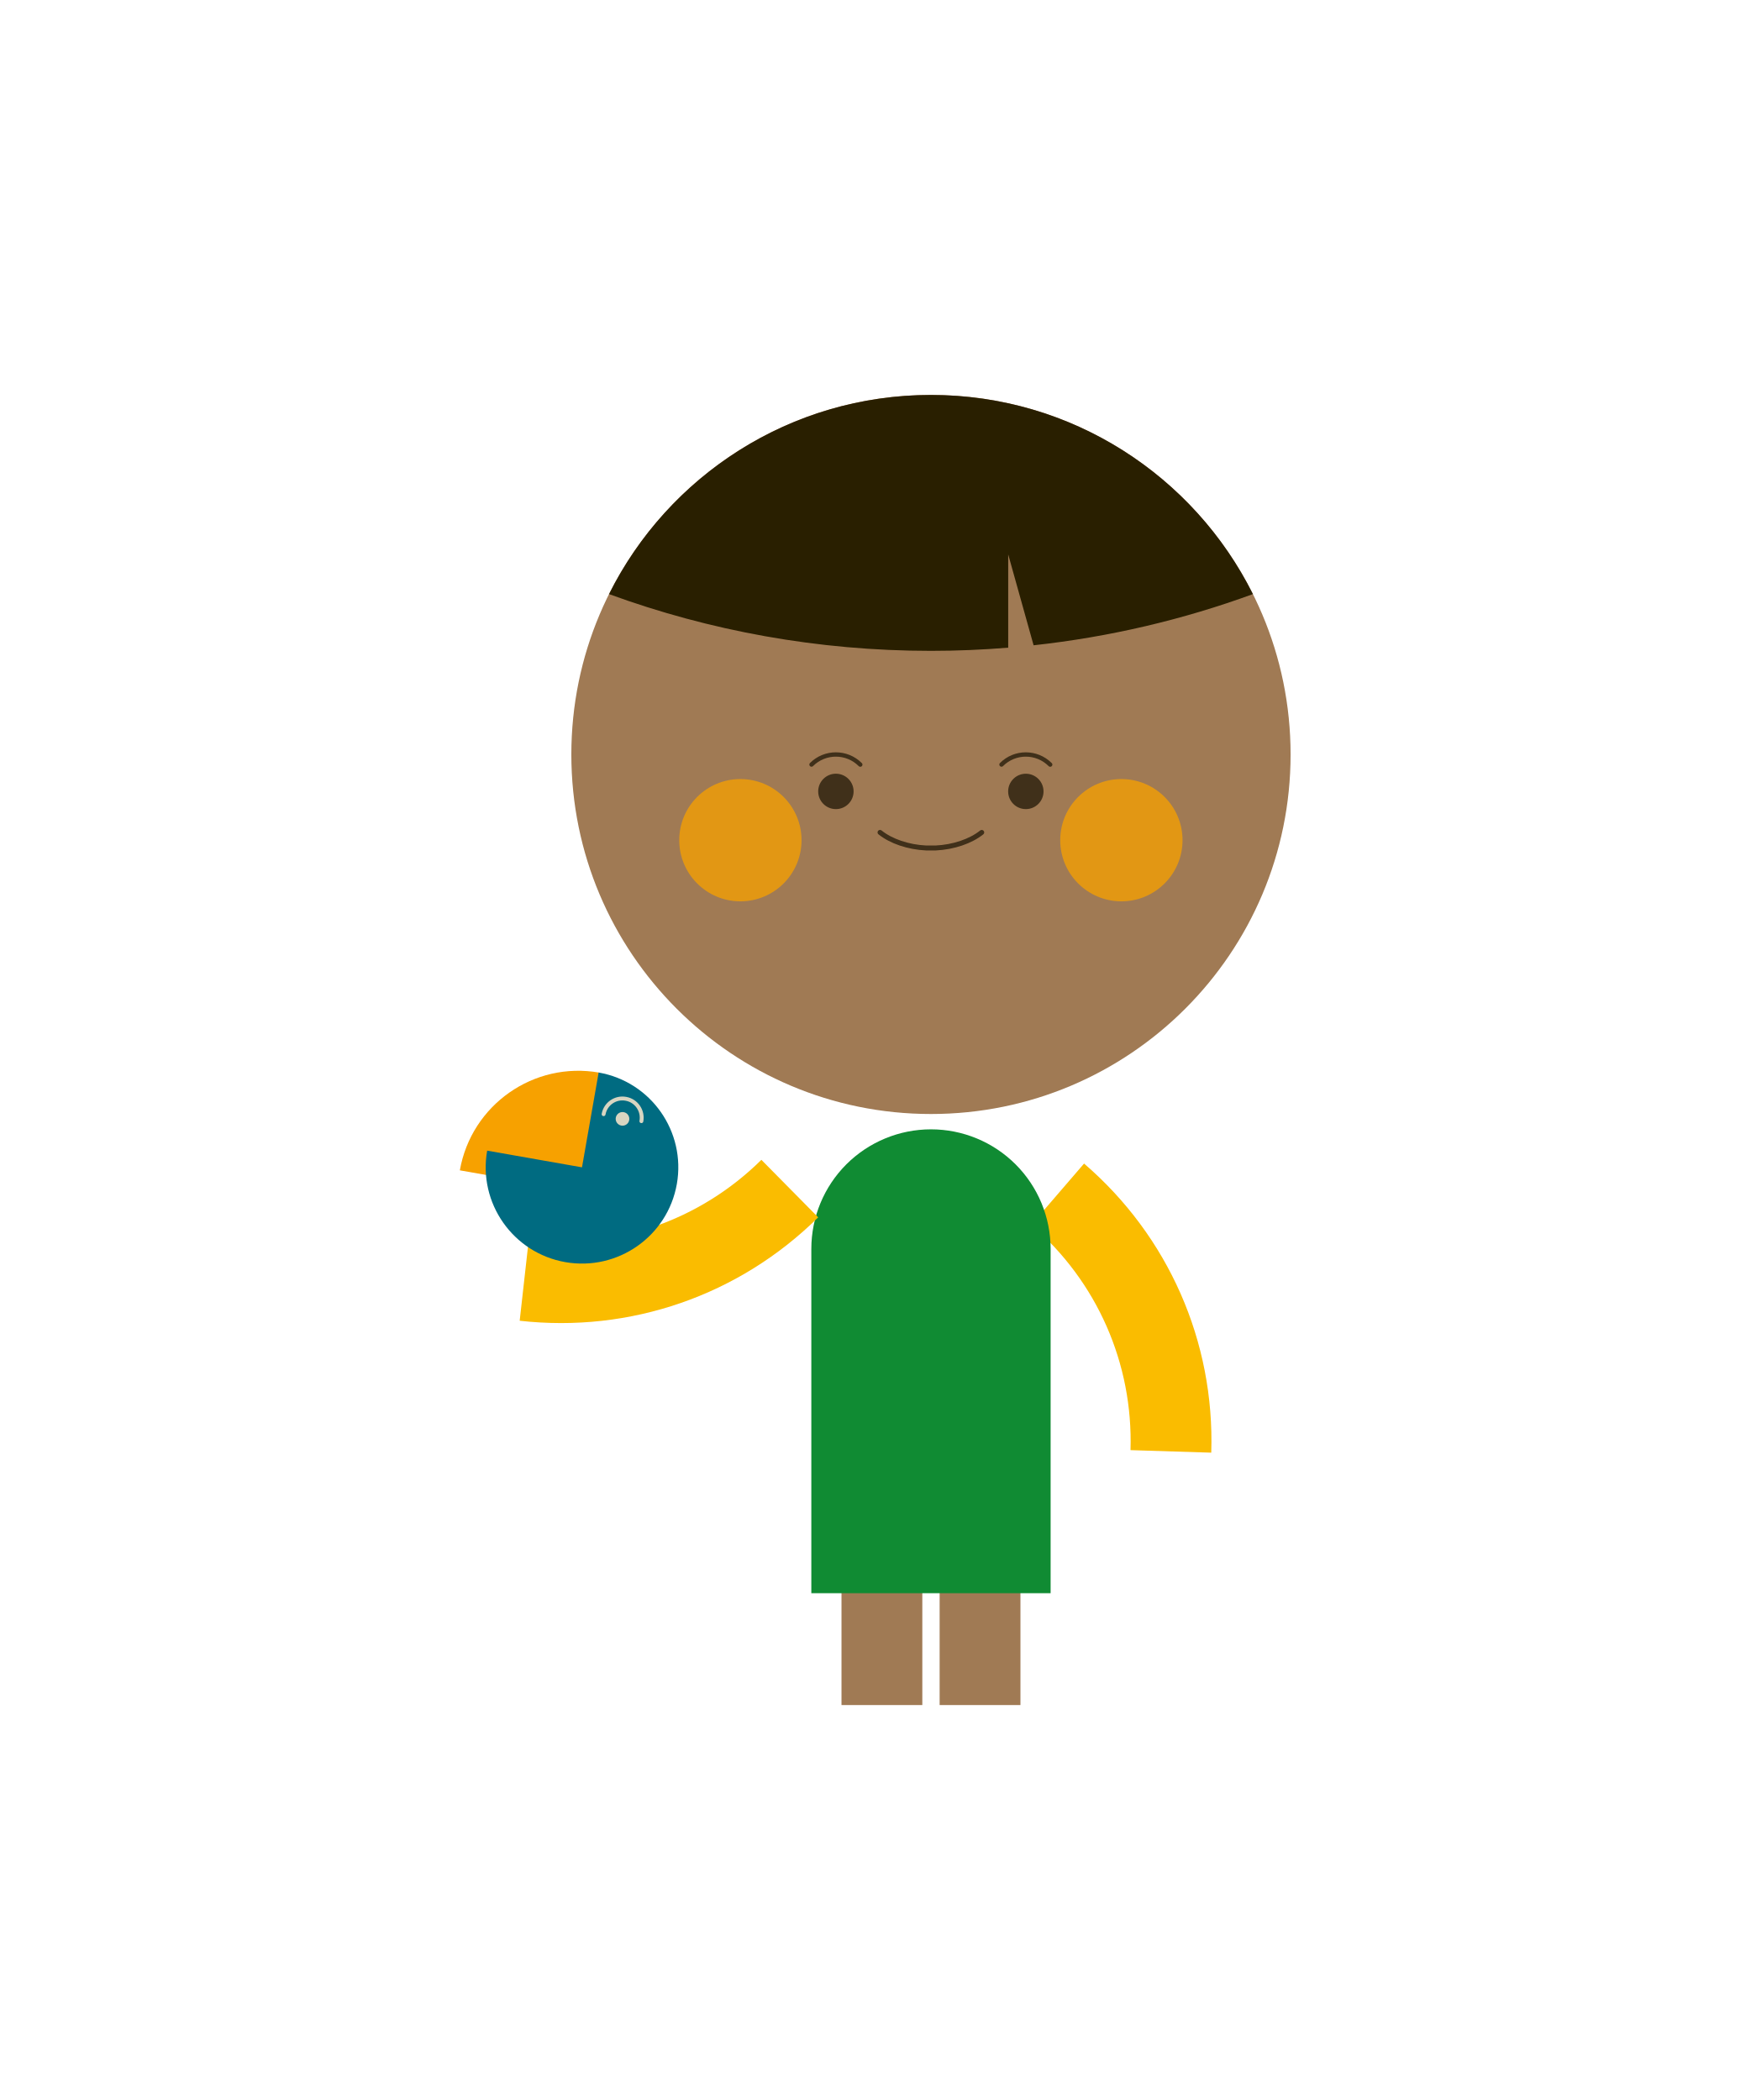
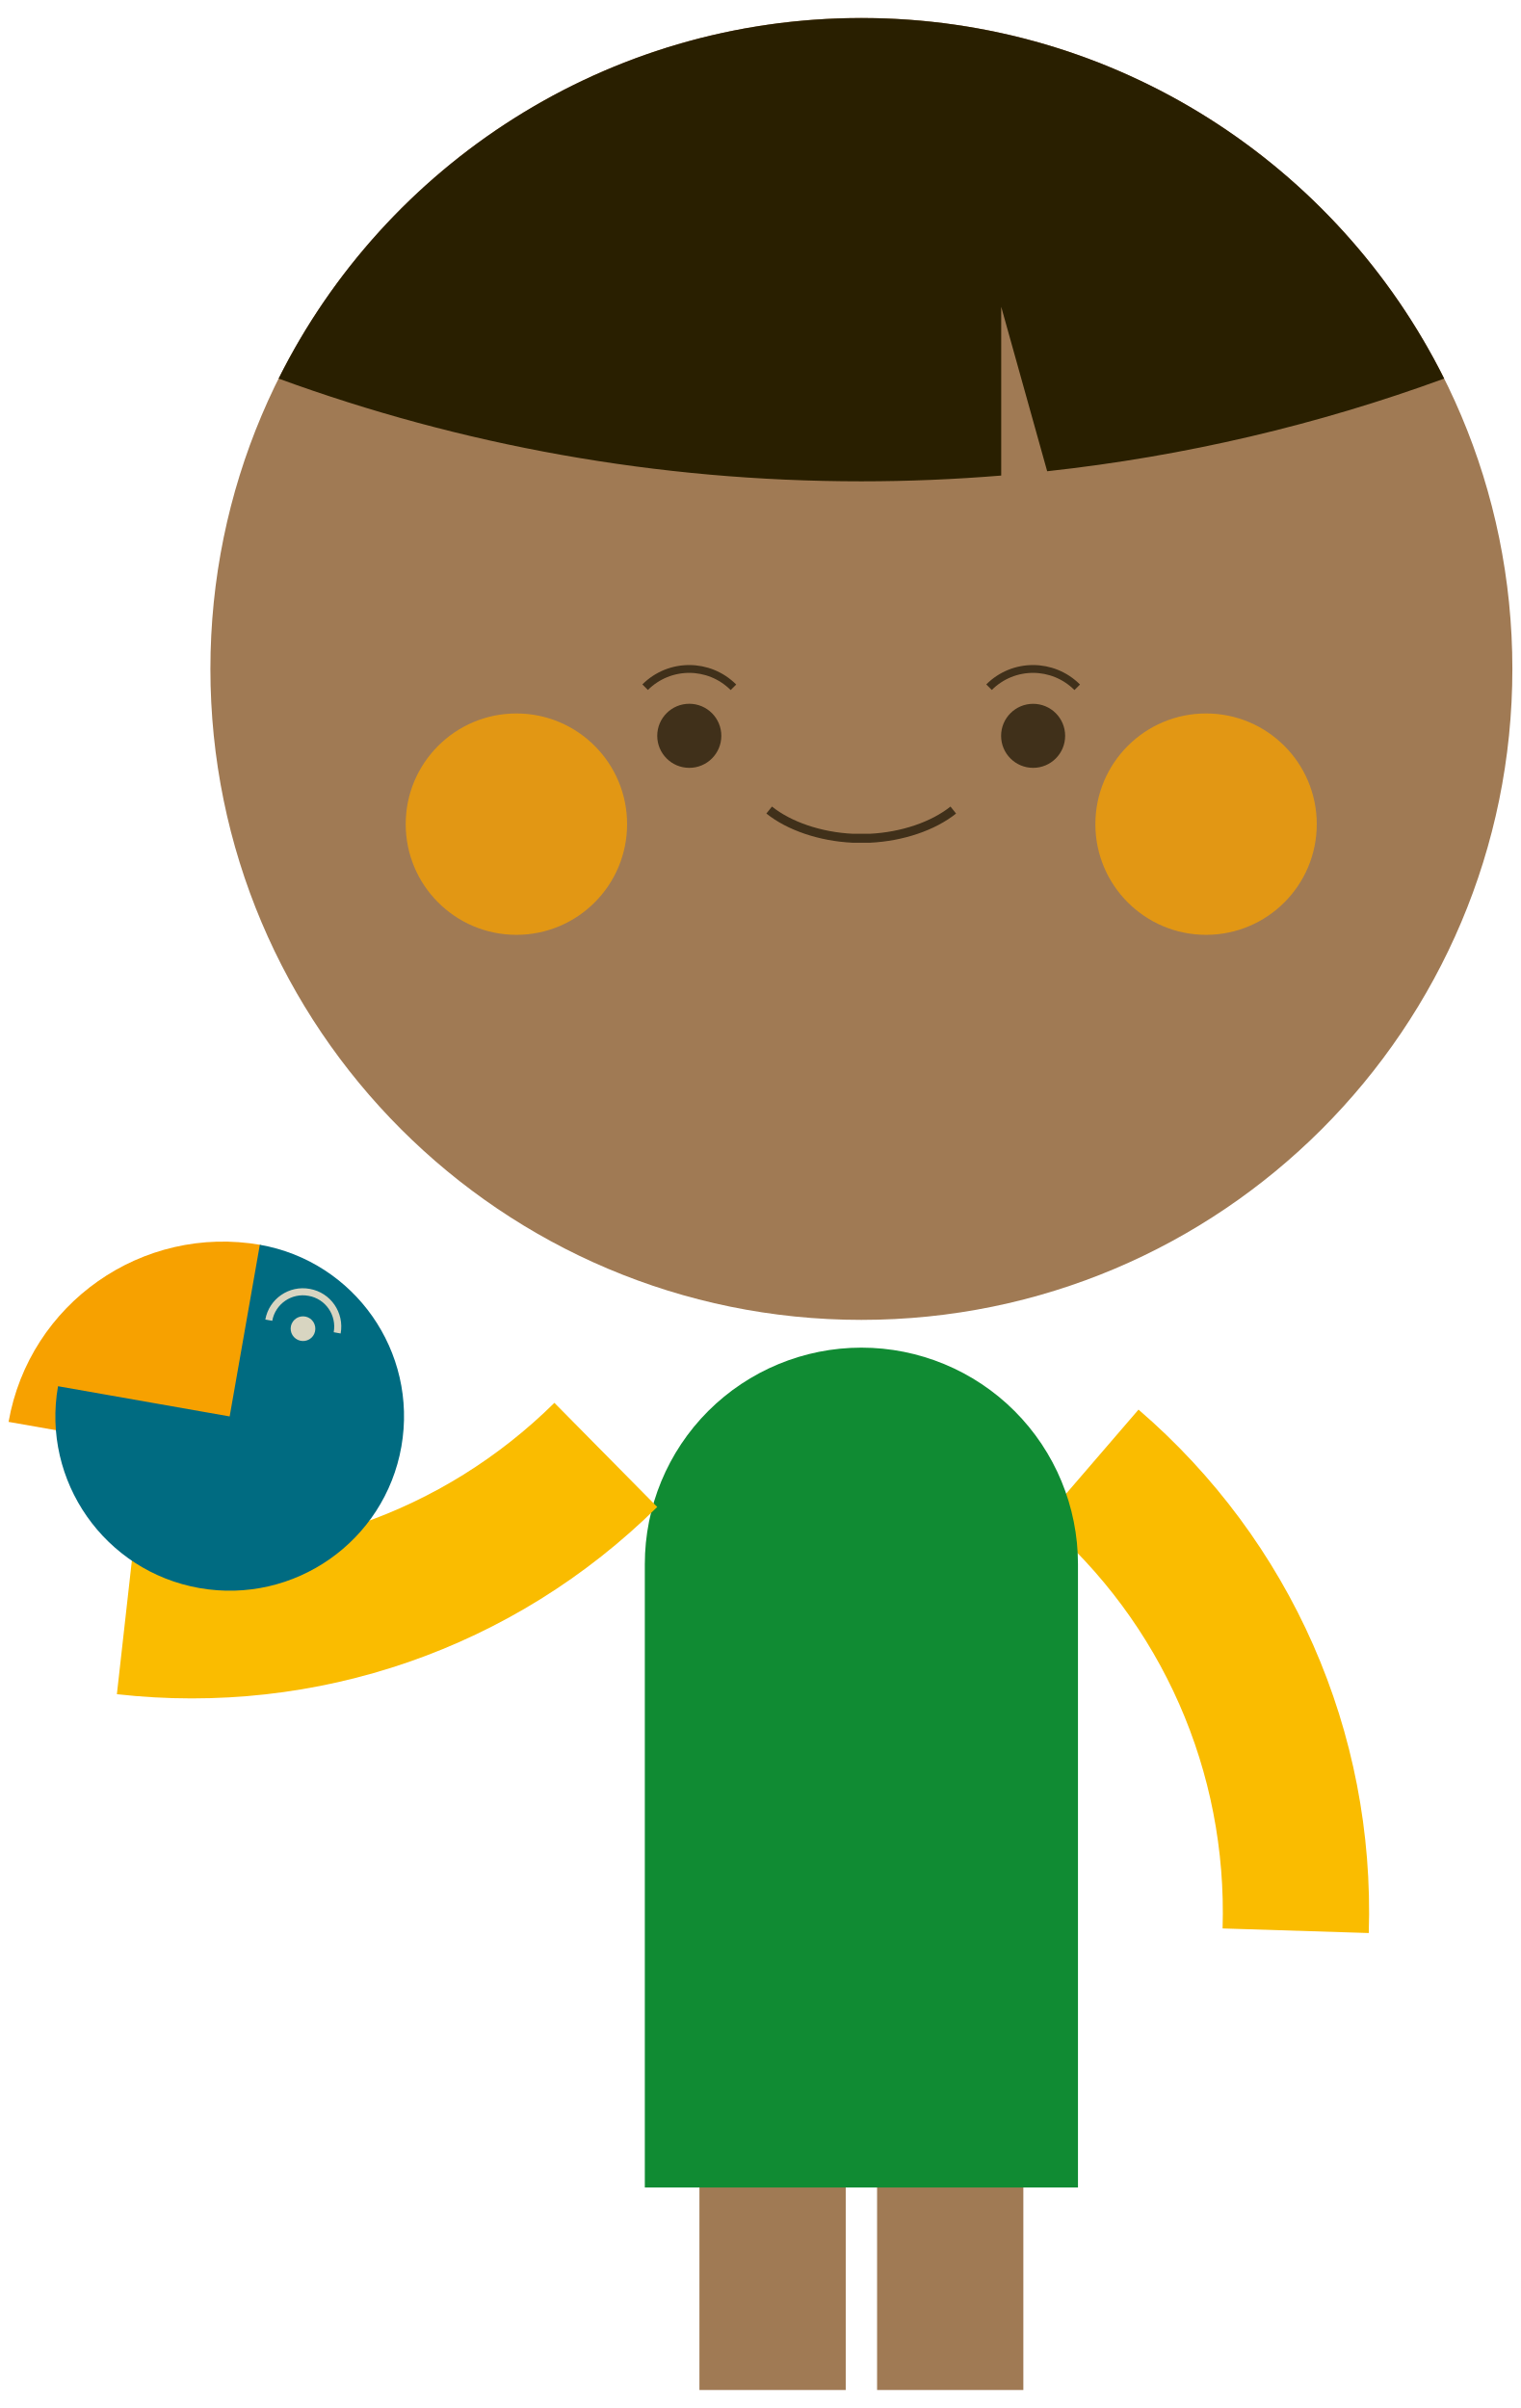
- <svg xmlns="http://www.w3.org/2000/svg" width="150" height="180" viewBox="0 0 150 180">
-   <path fill="#FABC00" d="M103.796 124.514c.304-9.527-3.675-18.56-10.9-24.78l-4.52 5.25c5.634 4.852 8.73 11.89 8.5 19.313l6.92.217z" />
-   <path fill="#A07A54" d="M72.11 128.7h6.926v17.448H72.11zM80.52 128.7h6.924v17.448H80.52z" />
-   <circle fill="#A07A54" cx="79.777" cy="64.669" r="30.817" />
-   <path fill="#291F00" d="M86.398 47.53l2.174 7.78c6.53-.712 12.826-2.203 18.793-4.387-5.055-10.12-15.508-17.07-27.588-17.07-12.08 0-22.535 6.95-27.588 17.07 8.603 3.146 17.894 4.864 27.587 4.864 2.23 0 4.438-.094 6.62-.273V47.53z" />
-   <g fill="#F7A100">
-     <circle opacity=".76" cx="96.094" cy="72.017" r="5.24" />
-     <circle opacity=".76" cx="63.446" cy="72.017" r="5.24" />
-   </g>
-   <g fill="#40301A">
-     <circle cx="87.907" cy="67.836" r="1.516" />
-     <circle cx="71.63" cy="67.835" r="1.517" />
-   </g>
-   <path fill="none" stroke="#40301A" stroke-width=".424" stroke-linecap="round" stroke-miterlimit="10" d="M84.127 71.35c-.95.76-2.414 1.26-3.943 1.334h-.826c-1.53-.074-3-.575-3.946-1.335" />
-   <path fill="none" stroke="#40301A" stroke-width=".371" stroke-linecap="round" stroke-miterlimit="10" d="M85.82 65.533c1.154-1.153 3.02-1.15 4.175.005M69.54 65.533c1.156-1.153 3.026-1.15 4.18.005" />
-   <path fill="#108B33" d="M90.03 136.56v-29.51c0-2.718-1.08-5.327-3.003-7.25-1.922-1.92-4.53-3-7.25-3-2.72 0-5.326 1.08-7.25 3-1.923 1.923-3.002 4.533-3.002 7.25v29.51H90.03z" />
-   <path fill="#FABC00" d="M70.113 104.344c-6.777 6.697-16.103 9.928-25.58 8.863l.772-6.883c7.392.83 14.656-1.688 19.94-6.91l4.868 4.93z" />
-   <g>
-     <path fill="#F7A100" d="M51.35 91.938c-5.61-.988-10.958 2.764-11.944 8.377l10.158 1.785 1.787-10.162z" />
-     <path fill="#006B81" d="M51.3 91.93l-1.428 8.127-8.125-1.43c-.79 4.486 2.208 8.766 6.694 9.555 4.49.788 8.77-2.21 9.56-6.697.788-4.488-2.21-8.768-6.7-9.555z" />
-     <path fill="none" stroke="#D8D5C1" stroke-width=".334" stroke-linecap="round" stroke-miterlimit="10" d="M51.724 95.5c.162-.893 1.022-1.484 1.915-1.316.896.16 1.486 1.02 1.323 1.916" />
-     <path fill="#D8D5C1" d="M52.87 95.56c.19-.263.554-.317.815-.133.262.19.32.558.133.82-.188.26-.554.317-.814.13-.264-.188-.323-.553-.135-.816z" />
+ <svg xmlns="http://www.w3.org/2000/svg" width="72px" height="114px" viewBox="0 0 72 114" version="1.1">
+   <defs />
+   <g id="Page-1" stroke="none" stroke-width="1" fill="none" fill-rule="evenodd">
+     <g id="mascot--show-refugees">
+       <path d="M64.796,91.514 C65.1,81.987 61.121,72.954 53.896,66.734 L49.376,71.984 C55.01,76.836 58.106,83.874 57.876,91.297 L64.796,91.514 L64.796,91.514 Z" id="Shape" fill="#FABC00" />
+       <path d="M33.11,95.7 L40.036,95.7 L40.036,113.148 L33.11,113.148 L33.11,95.7 Z M41.52,95.7 L48.444,95.7 L48.444,113.148 L41.52,113.148 L41.52,95.7 Z" id="Shape" fill="#A07A54" />
+       <circle id="Oval" fill="#A07A54" cx="40.777" cy="31.669" r="30.817" />
+       <path d="M47.398,14.53 L49.572,22.31 C56.102,21.598 62.398,20.107 68.365,17.923 C63.31,7.803 52.857,0.853 40.777,0.853 C28.697,0.853 18.242,7.803 13.189,17.923 C21.792,21.069 31.083,22.787 40.776,22.787 C43.006,22.787 45.214,22.693 47.396,22.514 L47.396,14.53 L47.398,14.53 Z" id="Shape" fill="#291F00" />
+       <g id="Group" transform="translate(19, 33)" fill="#F7A100" opacity="0.76">
+         <circle id="Oval" cx="38.094" cy="6.017" r="5.24" />
+         <circle id="Oval" cx="5.446" cy="6.017" r="5.24" />
+       </g>
+       <g id="Group" transform="translate(31, 33)" fill="#40301A">
+         <circle id="Oval" cx="17.907" cy="1.836" r="1.516" />
+         <circle id="Oval" cx="1.63" cy="1.835" r="1.517" />
+       </g>
+       <path d="M45.127,38.35 C44.177,39.11 42.713,39.61 41.184,39.684 L40.358,39.684 C38.828,39.61 37.358,39.109 36.412,38.349" id="Shape" stroke="#40301A" stroke-width="0.424" />
+       <path d="M46.82,32.533 C47.974,31.38 49.84,31.383 50.995,32.538 M30.54,32.533 C31.696,31.38 33.566,31.383 34.72,32.538" id="Shape" stroke="#40301A" stroke-width="0.371" />
+       <path d="M51.03,103.56 L51.03,74.05 C51.03,71.332 49.95,68.723 48.027,66.8 C46.105,64.88 43.497,63.8 40.777,63.8 C38.057,63.8 35.451,64.88 33.527,66.8 C31.604,68.723 30.525,71.333 30.525,74.05 L30.525,103.56 L51.03,103.56 L51.03,103.56 Z" id="Shape" fill="#108B33" />
+       <path d="M31.113,71.344 C24.336,78.041 15.01,81.272 5.533,80.207 L6.305,73.324 C13.697,74.154 20.961,71.636 26.245,66.414 L31.113,71.344 L31.113,71.344 Z" id="Shape" fill="#FABC00" />
+       <g id="Group" transform="translate(0, 58)">
+         <path d="M12.35,0.938 C6.74,-0.05 1.392,3.702 0.406,9.315 L10.564,11.1 L12.351,0.938 L12.35,0.938 Z" id="Shape" fill="#F7A100" />
+         <path d="M12.3,0.93 L10.872,9.057 L2.747,7.627 C1.957,12.113 4.955,16.393 9.441,17.182 C13.931,17.97 18.211,14.972 19.001,10.485 C19.789,5.997 16.791,1.717 12.301,0.93 L12.3,0.93 Z" id="Shape" fill="#006B81" />
+         <path d="M12.724,4.5 C12.886,3.607 13.746,3.016 14.639,3.184 C15.535,3.344 16.125,4.204 15.962,5.1" id="Shape" stroke="#D8D5C1" stroke-width="0.334" />
+         <path d="M13.87,4.56 C14.06,4.297 14.424,4.243 14.685,4.427 C14.947,4.617 15.005,4.985 14.818,5.247 C14.63,5.507 14.264,5.564 14.004,5.377 C13.74,5.189 13.681,4.824 13.869,4.561 L13.87,4.56 Z" id="Shape" fill="#D8D5C1" />
+       </g>
+     </g>
  </g>
</svg>
